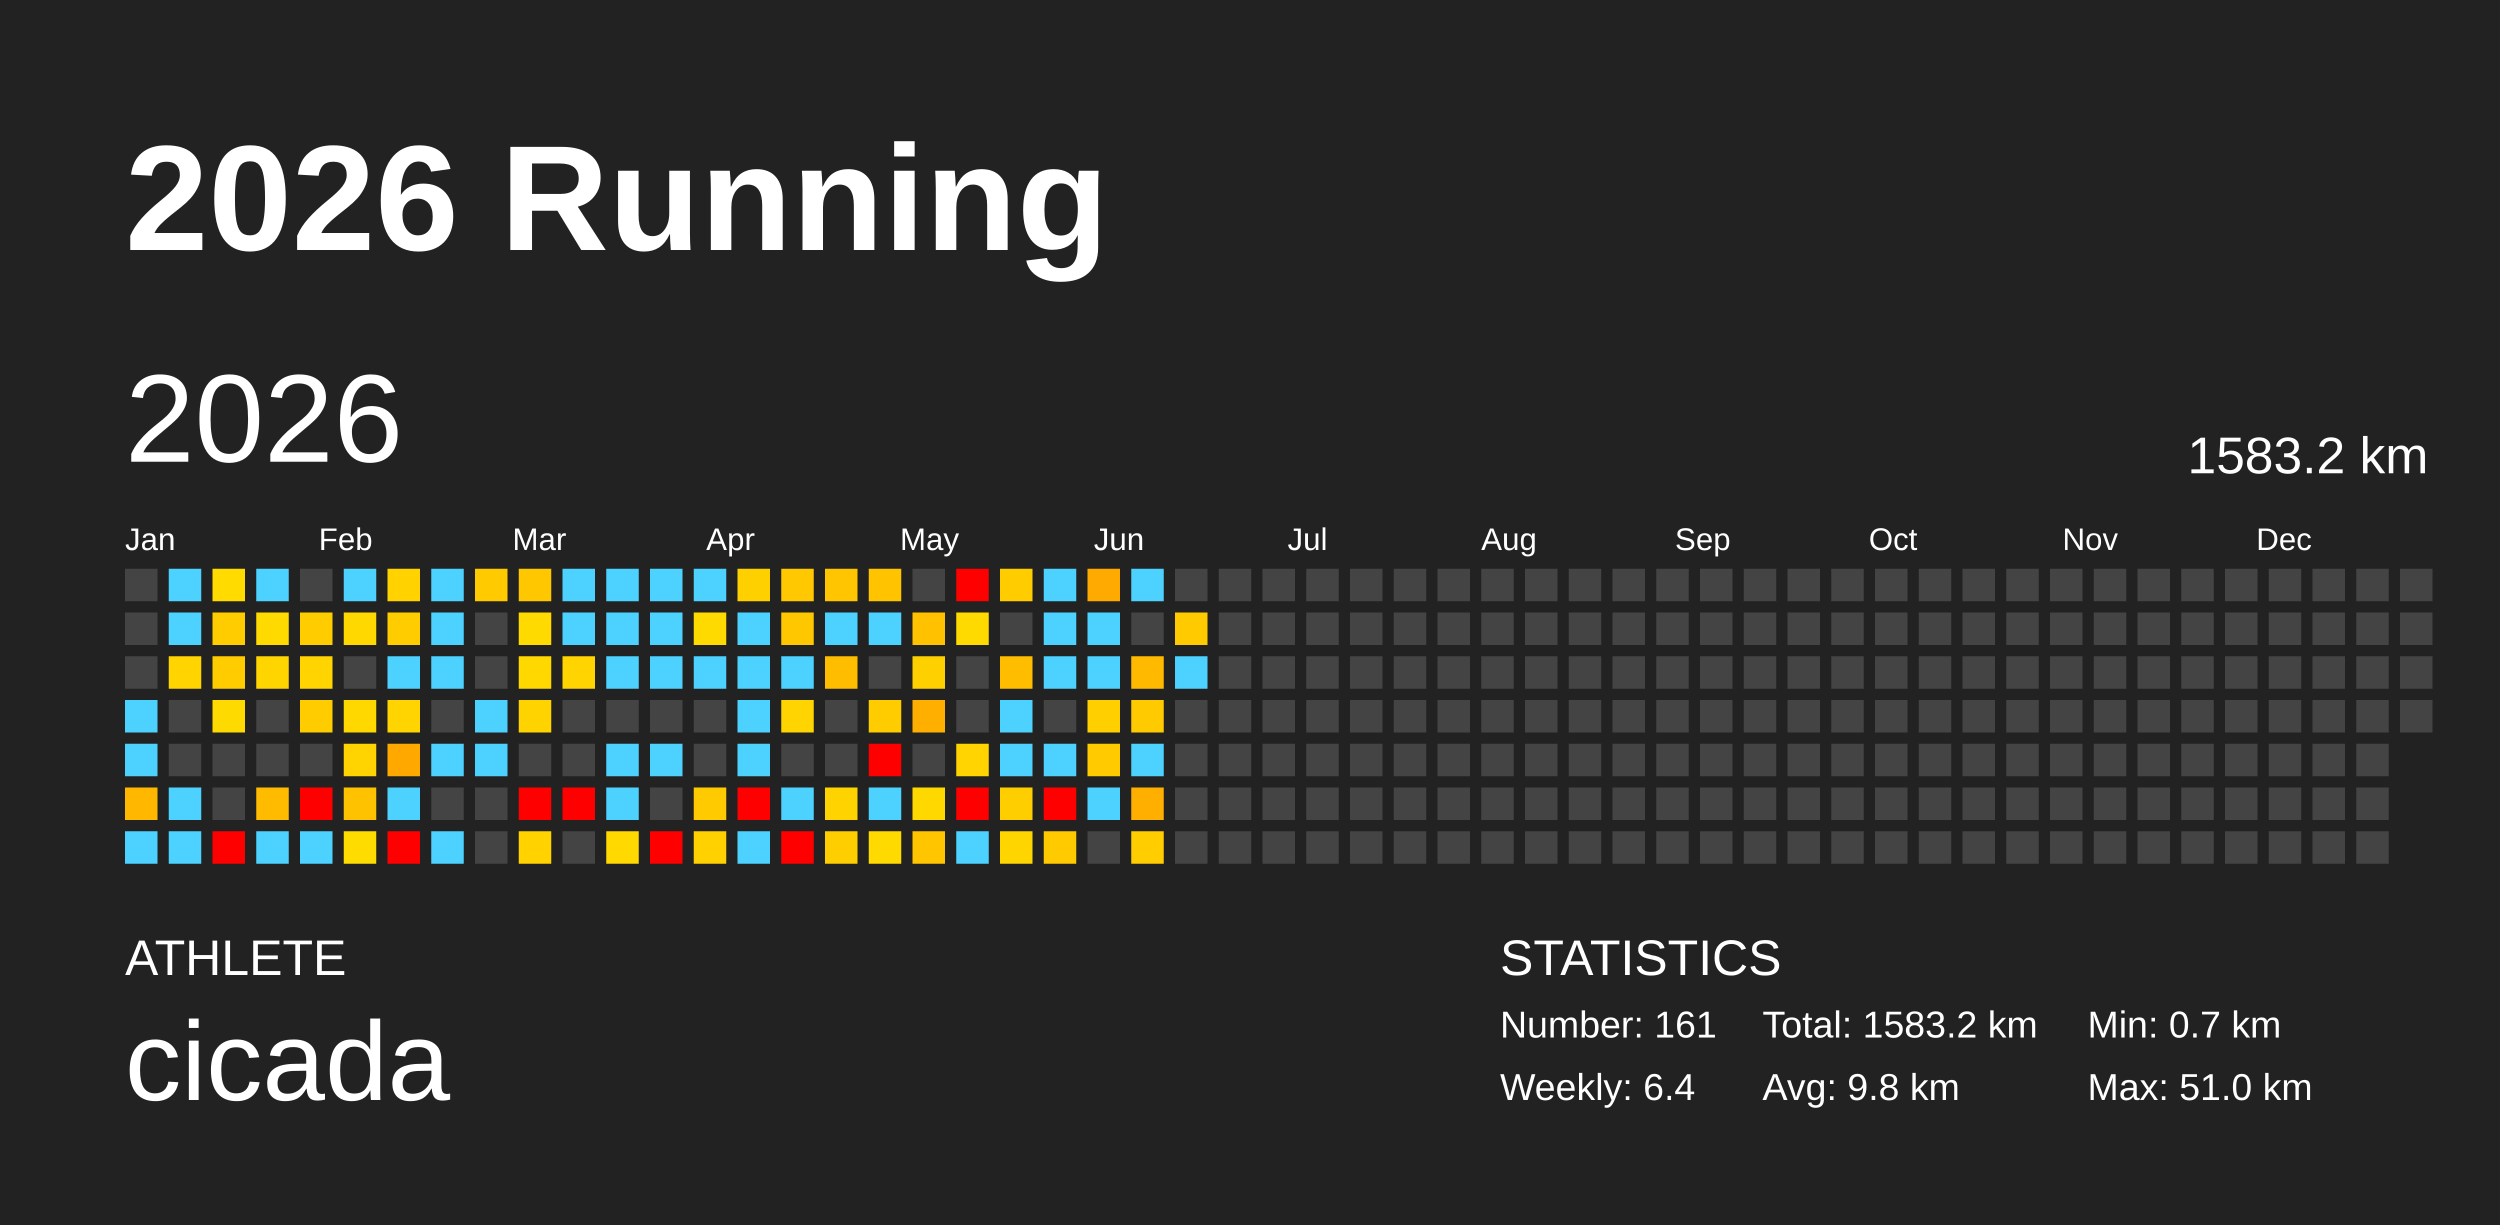
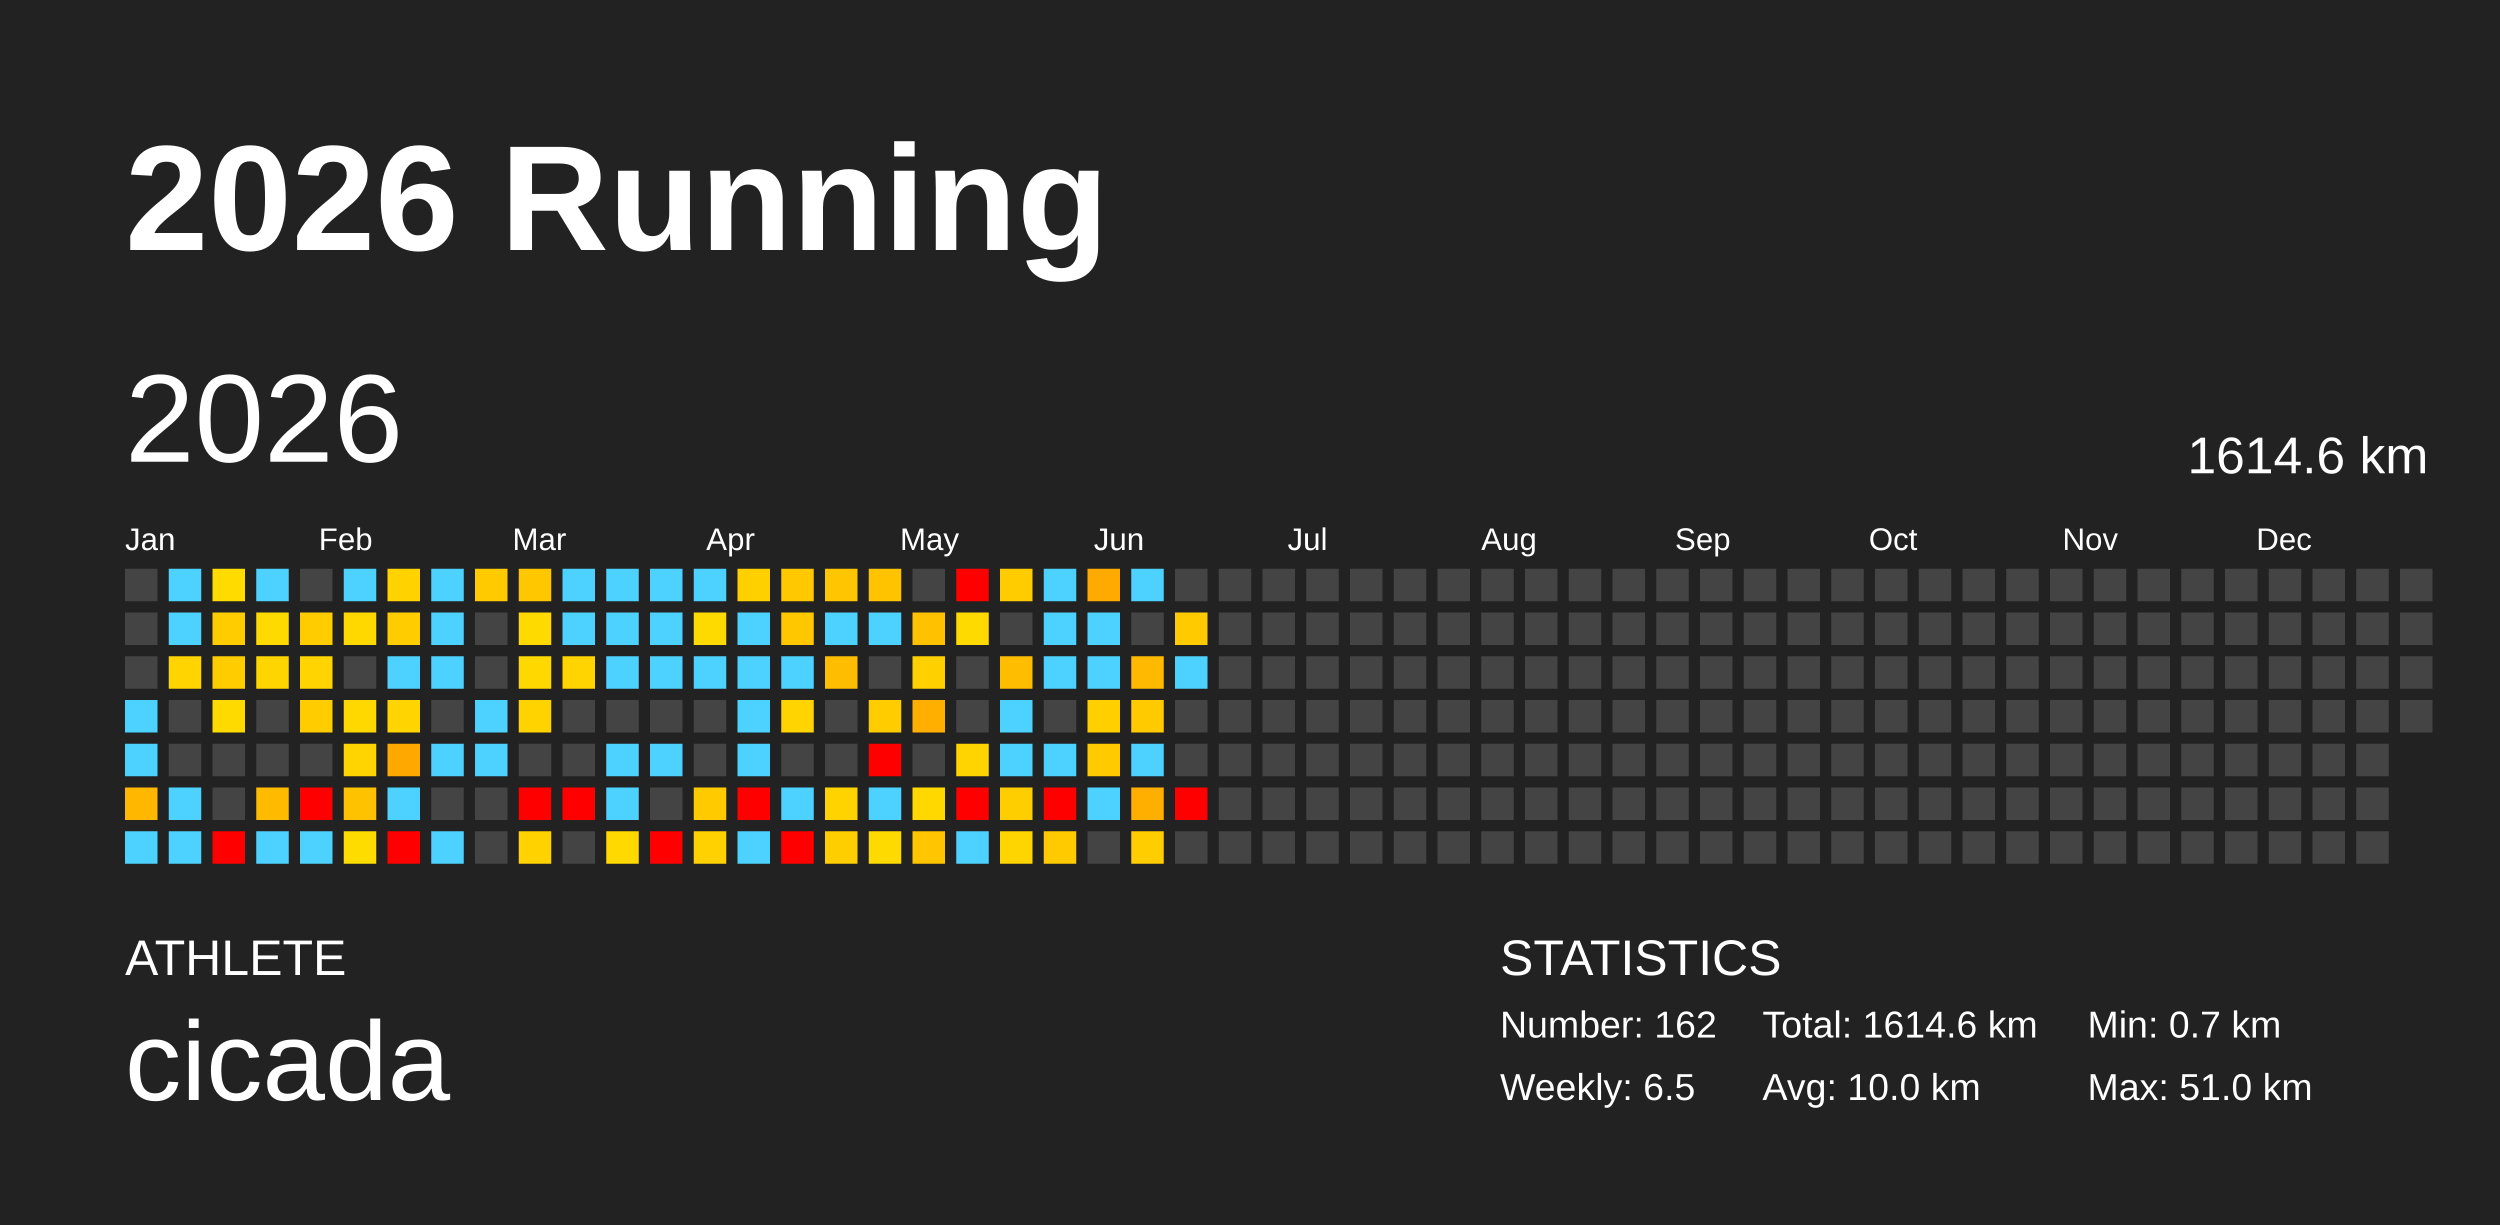
<svg xmlns="http://www.w3.org/2000/svg" baseProfile="full" height="98mm" version="1.1" viewBox="0,0,200,98" width="200mm">
  <defs />
  <rect fill="#222222" height="98" width="200" x="0" y="0" />
  <text fill="#FFFFFF" style="font-size:12px; font-family:Arial; font-weight:bold;" x="10" y="20">2026 Running</text>
  <text fill="#FFFFFF" style="font-size:4px; font-family:Arial" x="10" y="78">ATHLETE</text>
  <text fill="#FFFFFF" style="font-size:9px; font-family:Arial" x="10" y="88">cicada</text>
  <text fill="#FFFFFF" style="font-size:4px; font-family:Arial" x="120" y="78">STATISTICS</text>
-   <text fill="#FFFFFF" style="font-size:3px; font-family:Arial" x="120" y="83">Number: 161</text>
-   <text fill="#FFFFFF" style="font-size:3px; font-family:Arial" x="120" y="88">Weekly: 6.4</text>
-   <text fill="#FFFFFF" style="font-size:3px; font-family:Arial" x="141" y="83">Total: 1583.2 km</text>
-   <text fill="#FFFFFF" style="font-size:3px; font-family:Arial" x="141" y="88">Avg: 9.8 km</text>
+   <text fill="#FFFFFF" style="font-size:3px; font-family:Arial" x="120" y="83">Number: 162</text>
+   <text fill="#FFFFFF" style="font-size:3px; font-family:Arial" x="120" y="88">Weekly: 6.5</text>
+   <text fill="#FFFFFF" style="font-size:3px; font-family:Arial" x="141" y="83">Total: 1614.6 km</text>
+   <text fill="#FFFFFF" style="font-size:3px; font-family:Arial" x="141" y="88">Avg: 10.0 km</text>
  <text fill="#FFFFFF" style="font-size:3px; font-family:Arial" x="167" y="83">Min: 0.7 km</text>
  <text fill="#FFFFFF" style="font-size:3px; font-family:Arial" x="167" y="88">Max: 51.0 km</text>
  <text dominant-baseline="hanging" fill="#FFFFFF" style="font-size:10.0px; font-family:Arial;" x="10" y="30">2026</text>
-   <text dominant-baseline="hanging" fill="#FFFFFF" style="font-size:4.125px; font-family:Arial;" x="175" y="35">1583.2 km</text>
+   <text dominant-baseline="hanging" fill="#FFFFFF" style="font-size:4.125px; font-family:Arial;" x="175" y="35">1614.6 km</text>
  <text fill="#FFFFFF" style="font-size:2.5px; font-family:Arial" x="10.0" y="44">Jan</text>
  <text fill="#FFFFFF" style="font-size:2.5px; font-family:Arial" x="25.5" y="44">Feb</text>
  <text fill="#FFFFFF" style="font-size:2.5px; font-family:Arial" x="41.0" y="44">Mar</text>
  <text fill="#FFFFFF" style="font-size:2.5px; font-family:Arial" x="56.5" y="44">Apr</text>
  <text fill="#FFFFFF" style="font-size:2.5px; font-family:Arial" x="72.0" y="44">May</text>
  <text fill="#FFFFFF" style="font-size:2.5px; font-family:Arial" x="87.5" y="44">Jun</text>
  <text fill="#FFFFFF" style="font-size:2.5px; font-family:Arial" x="103.0" y="44">Jul</text>
  <text fill="#FFFFFF" style="font-size:2.5px; font-family:Arial" x="118.5" y="44">Aug</text>
  <text fill="#FFFFFF" style="font-size:2.5px; font-family:Arial" x="134.0" y="44">Sep</text>
  <text fill="#FFFFFF" style="font-size:2.5px; font-family:Arial" x="149.5" y="44">Oct</text>
  <text fill="#FFFFFF" style="font-size:2.5px; font-family:Arial" x="165.0" y="44">Nov</text>
  <text fill="#FFFFFF" style="font-size:2.5px; font-family:Arial" x="180.5" y="44">Dec</text>
  <rect fill="#444444" height="2.6" width="2.6" x="10.0" y="45.5" />
  <rect fill="#444444" height="2.6" width="2.6" x="10.0" y="49.0" />
  <rect fill="#444444" height="2.6" width="2.6" x="10.0" y="52.5" />
  <rect fill="#4dd2ff" height="2.6" width="2.6" x="10.0" y="56.0" />
  <rect fill="#4dd2ff" height="2.6" width="2.6" x="10.0" y="59.5" />
  <rect fill="#ffb700" height="2.6" width="2.6" x="10.0" y="63.0" />
  <rect fill="#4dd2ff" height="2.6" width="2.6" x="10.0" y="66.5" />
  <rect fill="#4dd2ff" height="2.6" width="2.6" x="13.5" y="45.5" />
  <rect fill="#4dd2ff" height="2.6" width="2.6" x="13.5" y="49.0" />
  <rect fill="#ffd400" height="2.6" width="2.6" x="13.5" y="52.5" />
  <rect fill="#444444" height="2.6" width="2.6" x="13.5" y="56.0" />
  <rect fill="#444444" height="2.6" width="2.6" x="13.5" y="59.5" />
  <rect fill="#4dd2ff" height="2.6" width="2.6" x="13.5" y="63.0" />
  <rect fill="#4dd2ff" height="2.6" width="2.6" x="13.5" y="66.5" />
  <rect fill="#ffdb00" height="2.6" width="2.6" x="17.0" y="45.5" />
  <rect fill="#ffcc00" height="2.6" width="2.6" x="17.0" y="49.0" />
  <rect fill="#ffcc00" height="2.6" width="2.6" x="17.0" y="52.5" />
  <rect fill="#ffda00" height="2.6" width="2.6" x="17.0" y="56.0" />
  <rect fill="#444444" height="2.6" width="2.6" x="17.0" y="59.5" />
  <rect fill="#444444" height="2.6" width="2.6" x="17.0" y="63.0" />
  <rect fill="red" height="2.6" width="2.6" x="17.0" y="66.5" />
  <rect fill="#4dd2ff" height="2.6" width="2.6" x="20.5" y="45.5" />
  <rect fill="#ffda00" height="2.6" width="2.6" x="20.5" y="49.0" />
  <rect fill="#ffd500" height="2.6" width="2.6" x="20.5" y="52.5" />
  <rect fill="#444444" height="2.6" width="2.6" x="20.5" y="56.0" />
  <rect fill="#444444" height="2.6" width="2.6" x="20.5" y="59.5" />
  <rect fill="#ffbb00" height="2.6" width="2.6" x="20.5" y="63.0" />
  <rect fill="#4dd2ff" height="2.6" width="2.6" x="20.5" y="66.5" />
  <rect fill="#444444" height="2.6" width="2.6" x="24.0" y="45.5" />
  <rect fill="#ffcc00" height="2.6" width="2.6" x="24.0" y="49.0" />
  <rect fill="#ffd400" height="2.6" width="2.6" x="24.0" y="52.5" />
  <rect fill="#ffcc00" height="2.6" width="2.6" x="24.0" y="56.0" />
  <rect fill="#444444" height="2.6" width="2.6" x="24.0" y="59.5" />
  <rect fill="red" height="2.6" width="2.6" x="24.0" y="63.0" />
  <rect fill="#4dd2ff" height="2.6" width="2.6" x="24.0" y="66.5" />
  <rect fill="#4dd2ff" height="2.6" width="2.6" x="27.5" y="45.5" />
  <rect fill="#ffd800" height="2.6" width="2.6" x="27.5" y="49.0" />
  <rect fill="#444444" height="2.6" width="2.6" x="27.5" y="52.5" />
  <rect fill="#ffd800" height="2.6" width="2.6" x="27.5" y="56.0" />
  <rect fill="#ffd400" height="2.6" width="2.6" x="27.5" y="59.5" />
  <rect fill="#ffc200" height="2.6" width="2.6" x="27.5" y="63.0" />
  <rect fill="#ffdc00" height="2.6" width="2.6" x="27.5" y="66.5" />
  <rect fill="#ffd200" height="2.6" width="2.6" x="31.0" y="45.5" />
  <rect fill="#ffcc00" height="2.6" width="2.6" x="31.0" y="49.0" />
  <rect fill="#4dd2ff" height="2.6" width="2.6" x="31.0" y="52.5" />
  <rect fill="#ffd400" height="2.6" width="2.6" x="31.0" y="56.0" />
  <rect fill="#ffa900" height="2.6" width="2.6" x="31.0" y="59.5" />
  <rect fill="#4dd2ff" height="2.6" width="2.6" x="31.0" y="63.0" />
  <rect fill="red" height="2.6" width="2.6" x="31.0" y="66.5" />
  <rect fill="#4dd2ff" height="2.6" width="2.6" x="34.5" y="45.5" />
  <rect fill="#4dd2ff" height="2.6" width="2.6" x="34.5" y="49.0" />
  <rect fill="#4dd2ff" height="2.6" width="2.6" x="34.5" y="52.5" />
  <rect fill="#444444" height="2.6" width="2.6" x="34.5" y="56.0" />
  <rect fill="#4dd2ff" height="2.6" width="2.6" x="34.5" y="59.5" />
  <rect fill="#444444" height="2.6" width="2.6" x="34.5" y="63.0" />
  <rect fill="#4dd2ff" height="2.6" width="2.6" x="34.5" y="66.5" />
  <rect fill="#ffca00" height="2.6" width="2.6" x="38.0" y="45.5" />
  <rect fill="#444444" height="2.6" width="2.6" x="38.0" y="49.0" />
  <rect fill="#444444" height="2.6" width="2.6" x="38.0" y="52.5" />
  <rect fill="#4dd2ff" height="2.6" width="2.6" x="38.0" y="56.0" />
  <rect fill="#4dd2ff" height="2.6" width="2.6" x="38.0" y="59.5" />
  <rect fill="#444444" height="2.6" width="2.6" x="38.0" y="63.0" />
  <rect fill="#444444" height="2.6" width="2.6" x="38.0" y="66.5" />
  <rect fill="#ffc700" height="2.6" width="2.6" x="41.5" y="45.5" />
  <rect fill="#ffda00" height="2.6" width="2.6" x="41.5" y="49.0" />
  <rect fill="#ffd800" height="2.6" width="2.6" x="41.5" y="52.5" />
  <rect fill="#ffd300" height="2.6" width="2.6" x="41.5" y="56.0" />
  <rect fill="#444444" height="2.6" width="2.6" x="41.5" y="59.5" />
  <rect fill="red" height="2.6" width="2.6" x="41.5" y="63.0" />
  <rect fill="#ffd200" height="2.6" width="2.6" x="41.5" y="66.5" />
  <rect fill="#4dd2ff" height="2.6" width="2.6" x="45.0" y="45.5" />
  <rect fill="#4dd2ff" height="2.6" width="2.6" x="45.0" y="49.0" />
  <rect fill="#ffd400" height="2.6" width="2.6" x="45.0" y="52.5" />
  <rect fill="#444444" height="2.6" width="2.6" x="45.0" y="56.0" />
  <rect fill="#444444" height="2.6" width="2.6" x="45.0" y="59.5" />
  <rect fill="red" height="2.6" width="2.6" x="45.0" y="63.0" />
  <rect fill="#444444" height="2.6" width="2.6" x="45.0" y="66.5" />
  <rect fill="#4dd2ff" height="2.6" width="2.6" x="48.5" y="45.5" />
  <rect fill="#4dd2ff" height="2.6" width="2.6" x="48.5" y="49.0" />
  <rect fill="#4dd2ff" height="2.6" width="2.6" x="48.5" y="52.5" />
  <rect fill="#444444" height="2.6" width="2.6" x="48.5" y="56.0" />
  <rect fill="#4dd2ff" height="2.6" width="2.6" x="48.5" y="59.5" />
  <rect fill="#4dd2ff" height="2.6" width="2.6" x="48.5" y="63.0" />
  <rect fill="#ffd900" height="2.6" width="2.6" x="48.5" y="66.5" />
  <rect fill="#4dd2ff" height="2.6" width="2.6" x="52.0" y="45.5" />
  <rect fill="#4dd2ff" height="2.6" width="2.6" x="52.0" y="49.0" />
  <rect fill="#4dd2ff" height="2.6" width="2.6" x="52.0" y="52.5" />
  <rect fill="#444444" height="2.6" width="2.6" x="52.0" y="56.0" />
  <rect fill="#4dd2ff" height="2.6" width="2.6" x="52.0" y="59.5" />
  <rect fill="#444444" height="2.6" width="2.6" x="52.0" y="63.0" />
  <rect fill="red" height="2.6" width="2.6" x="52.0" y="66.5" />
  <rect fill="#4dd2ff" height="2.6" width="2.6" x="55.5" y="45.5" />
  <rect fill="#ffda00" height="2.6" width="2.6" x="55.5" y="49.0" />
  <rect fill="#4dd2ff" height="2.6" width="2.6" x="55.5" y="52.5" />
  <rect fill="#444444" height="2.6" width="2.6" x="55.5" y="56.0" />
  <rect fill="#444444" height="2.6" width="2.6" x="55.5" y="59.5" />
  <rect fill="#ffca00" height="2.6" width="2.6" x="55.5" y="63.0" />
  <rect fill="#ffd100" height="2.6" width="2.6" x="55.5" y="66.5" />
  <rect fill="#ffd000" height="2.6" width="2.6" x="59.0" y="45.5" />
  <rect fill="#4dd2ff" height="2.6" width="2.6" x="59.0" y="49.0" />
  <rect fill="#4dd2ff" height="2.6" width="2.6" x="59.0" y="52.5" />
  <rect fill="#4dd2ff" height="2.6" width="2.6" x="59.0" y="56.0" />
  <rect fill="#4dd2ff" height="2.6" width="2.6" x="59.0" y="59.5" />
  <rect fill="red" height="2.6" width="2.6" x="59.0" y="63.0" />
  <rect fill="#4dd2ff" height="2.6" width="2.6" x="59.0" y="66.5" />
  <rect fill="#ffc800" height="2.6" width="2.6" x="62.5" y="45.5" />
  <rect fill="#ffc700" height="2.6" width="2.6" x="62.5" y="49.0" />
  <rect fill="#4dd2ff" height="2.6" width="2.6" x="62.5" y="52.5" />
  <rect fill="#ffd400" height="2.6" width="2.6" x="62.5" y="56.0" />
  <rect fill="#444444" height="2.6" width="2.6" x="62.5" y="59.5" />
  <rect fill="#4dd2ff" height="2.6" width="2.6" x="62.5" y="63.0" />
  <rect fill="red" height="2.6" width="2.6" x="62.5" y="66.5" />
  <rect fill="#ffc500" height="2.6" width="2.6" x="66.0" y="45.5" />
  <rect fill="#4dd2ff" height="2.6" width="2.6" x="66.0" y="49.0" />
  <rect fill="#ffbd00" height="2.6" width="2.6" x="66.0" y="52.5" />
  <rect fill="#444444" height="2.6" width="2.6" x="66.0" y="56.0" />
  <rect fill="#444444" height="2.6" width="2.6" x="66.0" y="59.5" />
  <rect fill="#ffd300" height="2.6" width="2.6" x="66.0" y="63.0" />
  <rect fill="#ffce00" height="2.6" width="2.6" x="66.0" y="66.5" />
  <rect fill="#ffc300" height="2.6" width="2.6" x="69.5" y="45.5" />
  <rect fill="#4dd2ff" height="2.6" width="2.6" x="69.5" y="49.0" />
  <rect fill="#444444" height="2.6" width="2.6" x="69.5" y="52.5" />
  <rect fill="#ffcc00" height="2.6" width="2.6" x="69.5" y="56.0" />
  <rect fill="red" height="2.6" width="2.6" x="69.5" y="59.5" />
  <rect fill="#4dd2ff" height="2.6" width="2.6" x="69.5" y="63.0" />
  <rect fill="#ffda00" height="2.6" width="2.6" x="69.5" y="66.5" />
  <rect fill="#444444" height="2.6" width="2.6" x="73.0" y="45.5" />
  <rect fill="#ffc100" height="2.6" width="2.6" x="73.0" y="49.0" />
  <rect fill="#ffd000" height="2.6" width="2.6" x="73.0" y="52.5" />
  <rect fill="#ffaf00" height="2.6" width="2.6" x="73.0" y="56.0" />
  <rect fill="#444444" height="2.6" width="2.6" x="73.0" y="59.5" />
  <rect fill="#ffd800" height="2.6" width="2.6" x="73.0" y="63.0" />
  <rect fill="#ffc600" height="2.6" width="2.6" x="73.0" y="66.5" />
  <rect fill="red" height="2.6" width="2.6" x="76.5" y="45.5" />
  <rect fill="#ffda00" height="2.6" width="2.6" x="76.5" y="49.0" />
  <rect fill="#444444" height="2.6" width="2.6" x="76.5" y="52.5" />
  <rect fill="#444444" height="2.6" width="2.6" x="76.5" y="56.0" />
  <rect fill="#ffd400" height="2.6" width="2.6" x="76.5" y="59.5" />
  <rect fill="red" height="2.6" width="2.6" x="76.5" y="63.0" />
  <rect fill="#4dd2ff" height="2.6" width="2.6" x="76.5" y="66.5" />
  <rect fill="#ffcc00" height="2.6" width="2.6" x="80.0" y="45.5" />
  <rect fill="#444444" height="2.6" width="2.6" x="80.0" y="49.0" />
  <rect fill="#ffbd00" height="2.6" width="2.6" x="80.0" y="52.5" />
  <rect fill="#4dd2ff" height="2.6" width="2.6" x="80.0" y="56.0" />
  <rect fill="#4dd2ff" height="2.6" width="2.6" x="80.0" y="59.5" />
  <rect fill="#ffce00" height="2.6" width="2.6" x="80.0" y="63.0" />
  <rect fill="#ffd500" height="2.6" width="2.6" x="80.0" y="66.5" />
  <rect fill="#4dd2ff" height="2.6" width="2.6" x="83.5" y="45.5" />
  <rect fill="#4dd2ff" height="2.6" width="2.6" x="83.5" y="49.0" />
  <rect fill="#4dd2ff" height="2.6" width="2.6" x="83.5" y="52.5" />
  <rect fill="#444444" height="2.6" width="2.6" x="83.5" y="56.0" />
  <rect fill="#4dd2ff" height="2.6" width="2.6" x="83.5" y="59.5" />
  <rect fill="red" height="2.6" width="2.6" x="83.5" y="63.0" />
  <rect fill="#ffcb00" height="2.6" width="2.6" x="83.5" y="66.5" />
  <rect fill="#ffaa00" height="2.6" width="2.6" x="87.0" y="45.5" />
  <rect fill="#4dd2ff" height="2.6" width="2.6" x="87.0" y="49.0" />
  <rect fill="#4dd2ff" height="2.6" width="2.6" x="87.0" y="52.5" />
  <rect fill="#ffcf00" height="2.6" width="2.6" x="87.0" y="56.0" />
  <rect fill="#ffcb00" height="2.6" width="2.6" x="87.0" y="59.5" />
  <rect fill="#4dd2ff" height="2.6" width="2.6" x="87.0" y="63.0" />
  <rect fill="#444444" height="2.6" width="2.6" x="87.0" y="66.5" />
  <rect fill="#4dd2ff" height="2.6" width="2.6" x="90.5" y="45.5" />
  <rect fill="#444444" height="2.6" width="2.6" x="90.5" y="49.0" />
  <rect fill="#ffba00" height="2.6" width="2.6" x="90.5" y="52.5" />
  <rect fill="#ffca00" height="2.6" width="2.6" x="90.5" y="56.0" />
  <rect fill="#4dd2ff" height="2.6" width="2.6" x="90.5" y="59.5" />
  <rect fill="#ffaf00" height="2.6" width="2.6" x="90.5" y="63.0" />
  <rect fill="#ffcd00" height="2.6" width="2.6" x="90.5" y="66.5" />
  <rect fill="#444444" height="2.6" width="2.6" x="94.0" y="45.5" />
  <rect fill="#ffcb00" height="2.6" width="2.6" x="94.0" y="49.0" />
  <rect fill="#4dd2ff" height="2.6" width="2.6" x="94.0" y="52.5" />
  <rect fill="#444444" height="2.6" width="2.6" x="94.0" y="56.0" />
  <rect fill="#444444" height="2.6" width="2.6" x="94.0" y="59.5" />
-   <rect fill="#444444" height="2.6" width="2.6" x="94.0" y="63.0" />
+   <rect fill="red" height="2.6" width="2.6" x="94.0" y="63.0" />
  <rect fill="#444444" height="2.6" width="2.6" x="94.0" y="66.5" />
  <rect fill="#444444" height="2.6" width="2.6" x="97.5" y="45.5" />
  <rect fill="#444444" height="2.6" width="2.6" x="97.5" y="49.0" />
  <rect fill="#444444" height="2.6" width="2.6" x="97.5" y="52.5" />
  <rect fill="#444444" height="2.6" width="2.6" x="97.5" y="56.0" />
  <rect fill="#444444" height="2.6" width="2.6" x="97.5" y="59.5" />
  <rect fill="#444444" height="2.6" width="2.6" x="97.5" y="63.0" />
  <rect fill="#444444" height="2.6" width="2.6" x="97.5" y="66.5" />
  <rect fill="#444444" height="2.6" width="2.6" x="101.0" y="45.5" />
  <rect fill="#444444" height="2.6" width="2.6" x="101.0" y="49.0" />
  <rect fill="#444444" height="2.6" width="2.6" x="101.0" y="52.5" />
  <rect fill="#444444" height="2.6" width="2.6" x="101.0" y="56.0" />
  <rect fill="#444444" height="2.6" width="2.6" x="101.0" y="59.5" />
  <rect fill="#444444" height="2.6" width="2.6" x="101.0" y="63.0" />
  <rect fill="#444444" height="2.6" width="2.6" x="101.0" y="66.5" />
  <rect fill="#444444" height="2.6" width="2.6" x="104.5" y="45.5" />
  <rect fill="#444444" height="2.6" width="2.6" x="104.5" y="49.0" />
  <rect fill="#444444" height="2.6" width="2.6" x="104.5" y="52.5" />
  <rect fill="#444444" height="2.6" width="2.6" x="104.5" y="56.0" />
  <rect fill="#444444" height="2.6" width="2.6" x="104.5" y="59.5" />
  <rect fill="#444444" height="2.6" width="2.6" x="104.5" y="63.0" />
  <rect fill="#444444" height="2.6" width="2.6" x="104.5" y="66.5" />
  <rect fill="#444444" height="2.6" width="2.6" x="108.0" y="45.5" />
  <rect fill="#444444" height="2.6" width="2.6" x="108.0" y="49.0" />
  <rect fill="#444444" height="2.6" width="2.6" x="108.0" y="52.5" />
  <rect fill="#444444" height="2.6" width="2.6" x="108.0" y="56.0" />
  <rect fill="#444444" height="2.6" width="2.6" x="108.0" y="59.5" />
  <rect fill="#444444" height="2.6" width="2.6" x="108.0" y="63.0" />
  <rect fill="#444444" height="2.6" width="2.6" x="108.0" y="66.5" />
  <rect fill="#444444" height="2.6" width="2.6" x="111.5" y="45.5" />
  <rect fill="#444444" height="2.6" width="2.6" x="111.5" y="49.0" />
  <rect fill="#444444" height="2.6" width="2.6" x="111.5" y="52.5" />
  <rect fill="#444444" height="2.6" width="2.6" x="111.5" y="56.0" />
  <rect fill="#444444" height="2.6" width="2.6" x="111.5" y="59.5" />
  <rect fill="#444444" height="2.6" width="2.6" x="111.5" y="63.0" />
  <rect fill="#444444" height="2.6" width="2.6" x="111.5" y="66.5" />
  <rect fill="#444444" height="2.6" width="2.6" x="115.0" y="45.5" />
  <rect fill="#444444" height="2.6" width="2.6" x="115.0" y="49.0" />
  <rect fill="#444444" height="2.6" width="2.6" x="115.0" y="52.5" />
  <rect fill="#444444" height="2.6" width="2.6" x="115.0" y="56.0" />
  <rect fill="#444444" height="2.6" width="2.6" x="115.0" y="59.5" />
  <rect fill="#444444" height="2.6" width="2.6" x="115.0" y="63.0" />
  <rect fill="#444444" height="2.6" width="2.6" x="115.0" y="66.5" />
  <rect fill="#444444" height="2.6" width="2.6" x="118.5" y="45.5" />
  <rect fill="#444444" height="2.6" width="2.6" x="118.5" y="49.0" />
  <rect fill="#444444" height="2.6" width="2.6" x="118.5" y="52.5" />
  <rect fill="#444444" height="2.6" width="2.6" x="118.5" y="56.0" />
  <rect fill="#444444" height="2.6" width="2.6" x="118.5" y="59.5" />
  <rect fill="#444444" height="2.6" width="2.6" x="118.5" y="63.0" />
  <rect fill="#444444" height="2.6" width="2.6" x="118.5" y="66.5" />
  <rect fill="#444444" height="2.6" width="2.6" x="122.0" y="45.5" />
  <rect fill="#444444" height="2.6" width="2.6" x="122.0" y="49.0" />
  <rect fill="#444444" height="2.6" width="2.6" x="122.0" y="52.5" />
  <rect fill="#444444" height="2.6" width="2.6" x="122.0" y="56.0" />
  <rect fill="#444444" height="2.6" width="2.6" x="122.0" y="59.5" />
  <rect fill="#444444" height="2.6" width="2.6" x="122.0" y="63.0" />
  <rect fill="#444444" height="2.6" width="2.6" x="122.0" y="66.5" />
  <rect fill="#444444" height="2.6" width="2.6" x="125.5" y="45.5" />
  <rect fill="#444444" height="2.6" width="2.6" x="125.5" y="49.0" />
  <rect fill="#444444" height="2.6" width="2.6" x="125.5" y="52.5" />
  <rect fill="#444444" height="2.6" width="2.6" x="125.5" y="56.0" />
  <rect fill="#444444" height="2.6" width="2.6" x="125.5" y="59.5" />
  <rect fill="#444444" height="2.6" width="2.6" x="125.5" y="63.0" />
  <rect fill="#444444" height="2.6" width="2.6" x="125.5" y="66.5" />
  <rect fill="#444444" height="2.6" width="2.6" x="129.0" y="45.5" />
  <rect fill="#444444" height="2.6" width="2.6" x="129.0" y="49.0" />
  <rect fill="#444444" height="2.6" width="2.6" x="129.0" y="52.5" />
  <rect fill="#444444" height="2.6" width="2.6" x="129.0" y="56.0" />
  <rect fill="#444444" height="2.6" width="2.6" x="129.0" y="59.5" />
  <rect fill="#444444" height="2.6" width="2.6" x="129.0" y="63.0" />
  <rect fill="#444444" height="2.6" width="2.6" x="129.0" y="66.5" />
  <rect fill="#444444" height="2.6" width="2.6" x="132.5" y="45.5" />
  <rect fill="#444444" height="2.6" width="2.6" x="132.5" y="49.0" />
  <rect fill="#444444" height="2.6" width="2.6" x="132.5" y="52.5" />
  <rect fill="#444444" height="2.6" width="2.6" x="132.5" y="56.0" />
  <rect fill="#444444" height="2.6" width="2.6" x="132.5" y="59.5" />
  <rect fill="#444444" height="2.6" width="2.6" x="132.5" y="63.0" />
  <rect fill="#444444" height="2.6" width="2.6" x="132.5" y="66.5" />
  <rect fill="#444444" height="2.6" width="2.6" x="136.0" y="45.5" />
  <rect fill="#444444" height="2.6" width="2.6" x="136.0" y="49.0" />
  <rect fill="#444444" height="2.6" width="2.6" x="136.0" y="52.5" />
  <rect fill="#444444" height="2.6" width="2.6" x="136.0" y="56.0" />
  <rect fill="#444444" height="2.6" width="2.6" x="136.0" y="59.5" />
  <rect fill="#444444" height="2.6" width="2.6" x="136.0" y="63.0" />
  <rect fill="#444444" height="2.6" width="2.6" x="136.0" y="66.5" />
  <rect fill="#444444" height="2.6" width="2.6" x="139.5" y="45.5" />
  <rect fill="#444444" height="2.6" width="2.6" x="139.5" y="49.0" />
  <rect fill="#444444" height="2.6" width="2.6" x="139.5" y="52.5" />
  <rect fill="#444444" height="2.6" width="2.6" x="139.5" y="56.0" />
  <rect fill="#444444" height="2.6" width="2.6" x="139.5" y="59.5" />
  <rect fill="#444444" height="2.6" width="2.6" x="139.5" y="63.0" />
  <rect fill="#444444" height="2.6" width="2.6" x="139.5" y="66.5" />
  <rect fill="#444444" height="2.6" width="2.6" x="143.0" y="45.5" />
  <rect fill="#444444" height="2.6" width="2.6" x="143.0" y="49.0" />
  <rect fill="#444444" height="2.6" width="2.6" x="143.0" y="52.5" />
  <rect fill="#444444" height="2.6" width="2.6" x="143.0" y="56.0" />
  <rect fill="#444444" height="2.6" width="2.6" x="143.0" y="59.5" />
  <rect fill="#444444" height="2.6" width="2.6" x="143.0" y="63.0" />
  <rect fill="#444444" height="2.6" width="2.6" x="143.0" y="66.5" />
  <rect fill="#444444" height="2.6" width="2.6" x="146.5" y="45.5" />
  <rect fill="#444444" height="2.6" width="2.6" x="146.5" y="49.0" />
  <rect fill="#444444" height="2.6" width="2.6" x="146.5" y="52.5" />
  <rect fill="#444444" height="2.6" width="2.6" x="146.5" y="56.0" />
  <rect fill="#444444" height="2.6" width="2.6" x="146.5" y="59.5" />
  <rect fill="#444444" height="2.6" width="2.6" x="146.5" y="63.0" />
  <rect fill="#444444" height="2.6" width="2.6" x="146.5" y="66.5" />
  <rect fill="#444444" height="2.6" width="2.6" x="150.0" y="45.5" />
  <rect fill="#444444" height="2.6" width="2.6" x="150.0" y="49.0" />
  <rect fill="#444444" height="2.6" width="2.6" x="150.0" y="52.5" />
  <rect fill="#444444" height="2.6" width="2.6" x="150.0" y="56.0" />
  <rect fill="#444444" height="2.6" width="2.6" x="150.0" y="59.5" />
  <rect fill="#444444" height="2.6" width="2.6" x="150.0" y="63.0" />
  <rect fill="#444444" height="2.6" width="2.6" x="150.0" y="66.5" />
  <rect fill="#444444" height="2.6" width="2.6" x="153.5" y="45.5" />
  <rect fill="#444444" height="2.6" width="2.6" x="153.5" y="49.0" />
  <rect fill="#444444" height="2.6" width="2.6" x="153.5" y="52.5" />
  <rect fill="#444444" height="2.6" width="2.6" x="153.5" y="56.0" />
  <rect fill="#444444" height="2.6" width="2.6" x="153.5" y="59.5" />
  <rect fill="#444444" height="2.6" width="2.6" x="153.5" y="63.0" />
  <rect fill="#444444" height="2.6" width="2.6" x="153.5" y="66.5" />
  <rect fill="#444444" height="2.6" width="2.6" x="157.0" y="45.5" />
  <rect fill="#444444" height="2.6" width="2.6" x="157.0" y="49.0" />
  <rect fill="#444444" height="2.6" width="2.6" x="157.0" y="52.5" />
  <rect fill="#444444" height="2.6" width="2.6" x="157.0" y="56.0" />
  <rect fill="#444444" height="2.6" width="2.6" x="157.0" y="59.5" />
  <rect fill="#444444" height="2.6" width="2.6" x="157.0" y="63.0" />
  <rect fill="#444444" height="2.6" width="2.6" x="157.0" y="66.5" />
  <rect fill="#444444" height="2.6" width="2.6" x="160.5" y="45.5" />
  <rect fill="#444444" height="2.6" width="2.6" x="160.5" y="49.0" />
  <rect fill="#444444" height="2.6" width="2.6" x="160.5" y="52.5" />
  <rect fill="#444444" height="2.6" width="2.6" x="160.5" y="56.0" />
  <rect fill="#444444" height="2.6" width="2.6" x="160.5" y="59.5" />
  <rect fill="#444444" height="2.6" width="2.6" x="160.5" y="63.0" />
  <rect fill="#444444" height="2.6" width="2.6" x="160.5" y="66.5" />
  <rect fill="#444444" height="2.6" width="2.6" x="164.0" y="45.5" />
  <rect fill="#444444" height="2.6" width="2.6" x="164.0" y="49.0" />
  <rect fill="#444444" height="2.6" width="2.6" x="164.0" y="52.5" />
  <rect fill="#444444" height="2.6" width="2.6" x="164.0" y="56.0" />
  <rect fill="#444444" height="2.6" width="2.6" x="164.0" y="59.5" />
  <rect fill="#444444" height="2.6" width="2.6" x="164.0" y="63.0" />
  <rect fill="#444444" height="2.6" width="2.6" x="164.0" y="66.5" />
  <rect fill="#444444" height="2.6" width="2.6" x="167.5" y="45.5" />
  <rect fill="#444444" height="2.6" width="2.6" x="167.5" y="49.0" />
  <rect fill="#444444" height="2.6" width="2.6" x="167.5" y="52.5" />
  <rect fill="#444444" height="2.6" width="2.6" x="167.5" y="56.0" />
  <rect fill="#444444" height="2.6" width="2.6" x="167.5" y="59.5" />
  <rect fill="#444444" height="2.6" width="2.6" x="167.5" y="63.0" />
  <rect fill="#444444" height="2.6" width="2.6" x="167.5" y="66.5" />
  <rect fill="#444444" height="2.6" width="2.6" x="171.0" y="45.5" />
  <rect fill="#444444" height="2.6" width="2.6" x="171.0" y="49.0" />
  <rect fill="#444444" height="2.6" width="2.6" x="171.0" y="52.5" />
  <rect fill="#444444" height="2.6" width="2.6" x="171.0" y="56.0" />
  <rect fill="#444444" height="2.6" width="2.6" x="171.0" y="59.5" />
  <rect fill="#444444" height="2.6" width="2.6" x="171.0" y="63.0" />
  <rect fill="#444444" height="2.6" width="2.6" x="171.0" y="66.5" />
  <rect fill="#444444" height="2.6" width="2.6" x="174.5" y="45.5" />
  <rect fill="#444444" height="2.6" width="2.6" x="174.5" y="49.0" />
  <rect fill="#444444" height="2.6" width="2.6" x="174.5" y="52.5" />
  <rect fill="#444444" height="2.6" width="2.6" x="174.5" y="56.0" />
  <rect fill="#444444" height="2.6" width="2.6" x="174.5" y="59.5" />
  <rect fill="#444444" height="2.6" width="2.6" x="174.5" y="63.0" />
  <rect fill="#444444" height="2.6" width="2.6" x="174.5" y="66.5" />
  <rect fill="#444444" height="2.6" width="2.6" x="178.0" y="45.5" />
  <rect fill="#444444" height="2.6" width="2.6" x="178.0" y="49.0" />
  <rect fill="#444444" height="2.6" width="2.6" x="178.0" y="52.5" />
  <rect fill="#444444" height="2.6" width="2.6" x="178.0" y="56.0" />
  <rect fill="#444444" height="2.6" width="2.6" x="178.0" y="59.5" />
  <rect fill="#444444" height="2.6" width="2.6" x="178.0" y="63.0" />
  <rect fill="#444444" height="2.6" width="2.6" x="178.0" y="66.5" />
  <rect fill="#444444" height="2.6" width="2.6" x="181.5" y="45.5" />
  <rect fill="#444444" height="2.6" width="2.6" x="181.5" y="49.0" />
  <rect fill="#444444" height="2.6" width="2.6" x="181.5" y="52.5" />
  <rect fill="#444444" height="2.6" width="2.6" x="181.5" y="56.0" />
  <rect fill="#444444" height="2.6" width="2.6" x="181.5" y="59.5" />
  <rect fill="#444444" height="2.6" width="2.6" x="181.5" y="63.0" />
  <rect fill="#444444" height="2.6" width="2.6" x="181.5" y="66.5" />
  <rect fill="#444444" height="2.6" width="2.6" x="185.0" y="45.5" />
  <rect fill="#444444" height="2.6" width="2.6" x="185.0" y="49.0" />
  <rect fill="#444444" height="2.6" width="2.6" x="185.0" y="52.5" />
  <rect fill="#444444" height="2.6" width="2.6" x="185.0" y="56.0" />
  <rect fill="#444444" height="2.6" width="2.6" x="185.0" y="59.5" />
  <rect fill="#444444" height="2.6" width="2.6" x="185.0" y="63.0" />
  <rect fill="#444444" height="2.6" width="2.6" x="185.0" y="66.5" />
  <rect fill="#444444" height="2.6" width="2.6" x="188.5" y="45.5" />
  <rect fill="#444444" height="2.6" width="2.6" x="188.5" y="49.0" />
  <rect fill="#444444" height="2.6" width="2.6" x="188.5" y="52.5" />
  <rect fill="#444444" height="2.6" width="2.6" x="188.5" y="56.0" />
  <rect fill="#444444" height="2.6" width="2.6" x="188.5" y="59.5" />
  <rect fill="#444444" height="2.6" width="2.6" x="188.5" y="63.0" />
  <rect fill="#444444" height="2.6" width="2.6" x="188.5" y="66.5" />
  <rect fill="#444444" height="2.6" width="2.6" x="192.0" y="45.5" />
  <rect fill="#444444" height="2.6" width="2.6" x="192.0" y="49.0" />
  <rect fill="#444444" height="2.6" width="2.6" x="192.0" y="52.5" />
  <rect fill="#444444" height="2.6" width="2.6" x="192.0" y="56.0" />
</svg>
